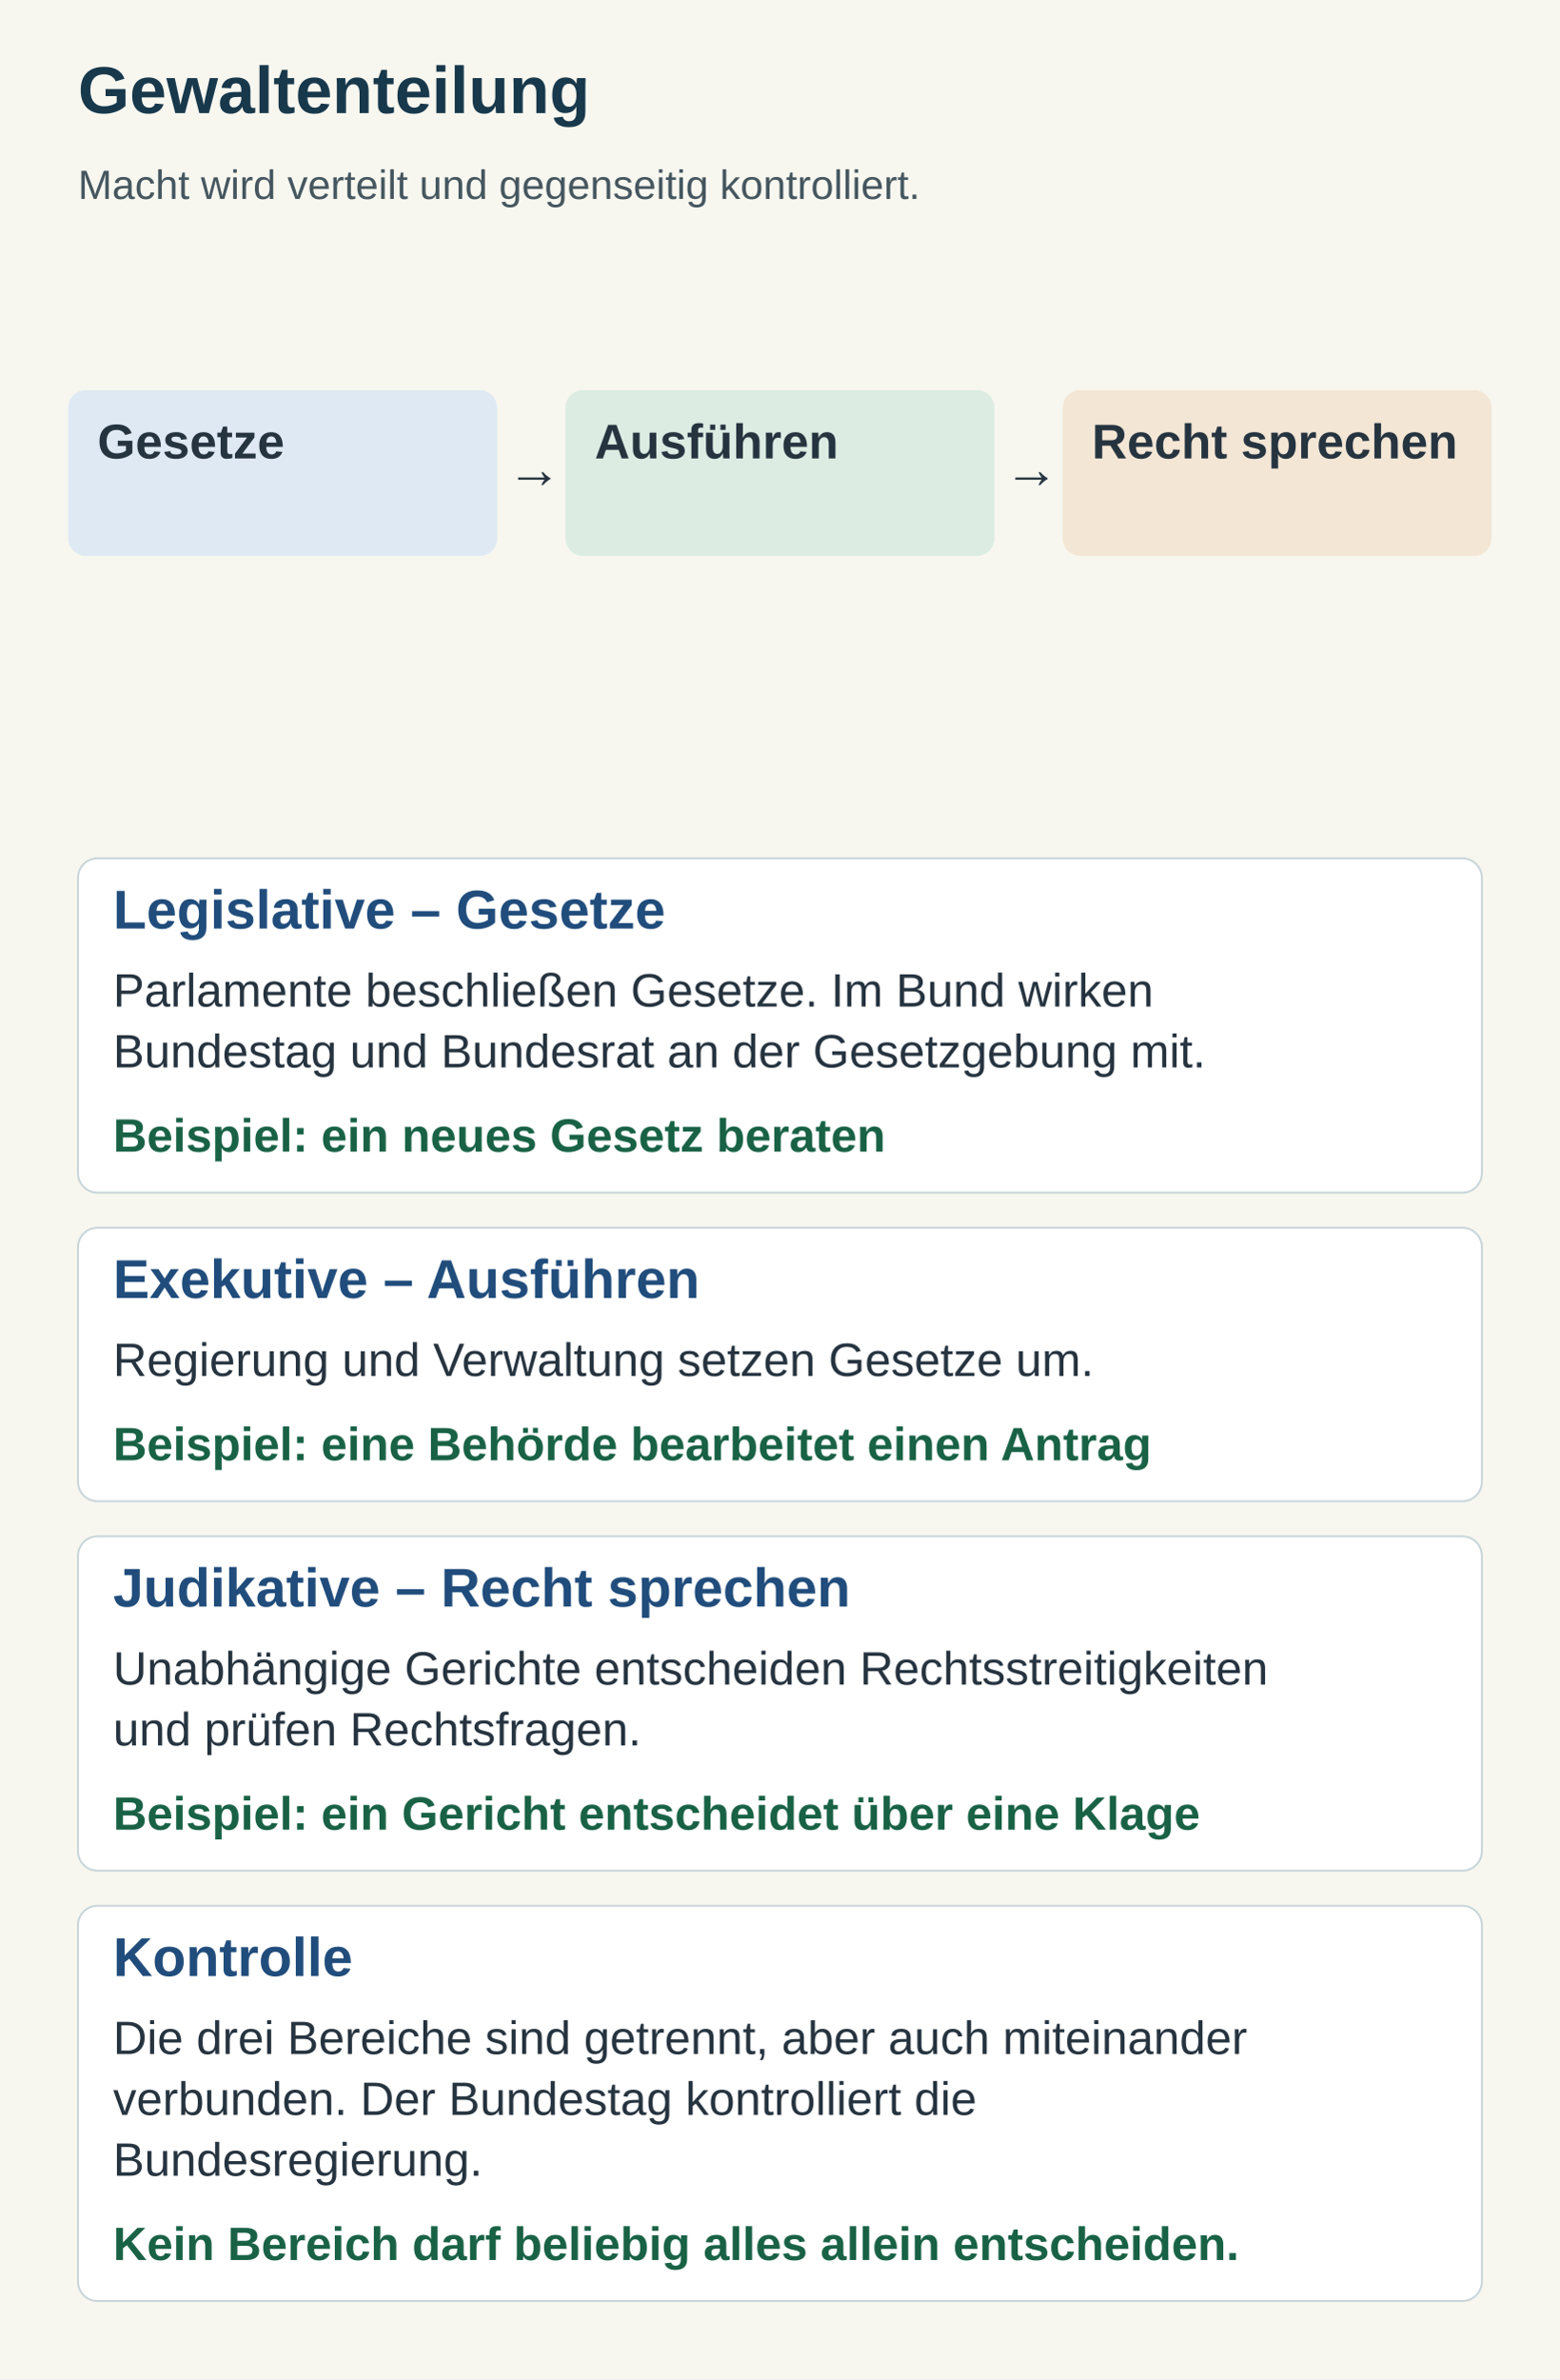
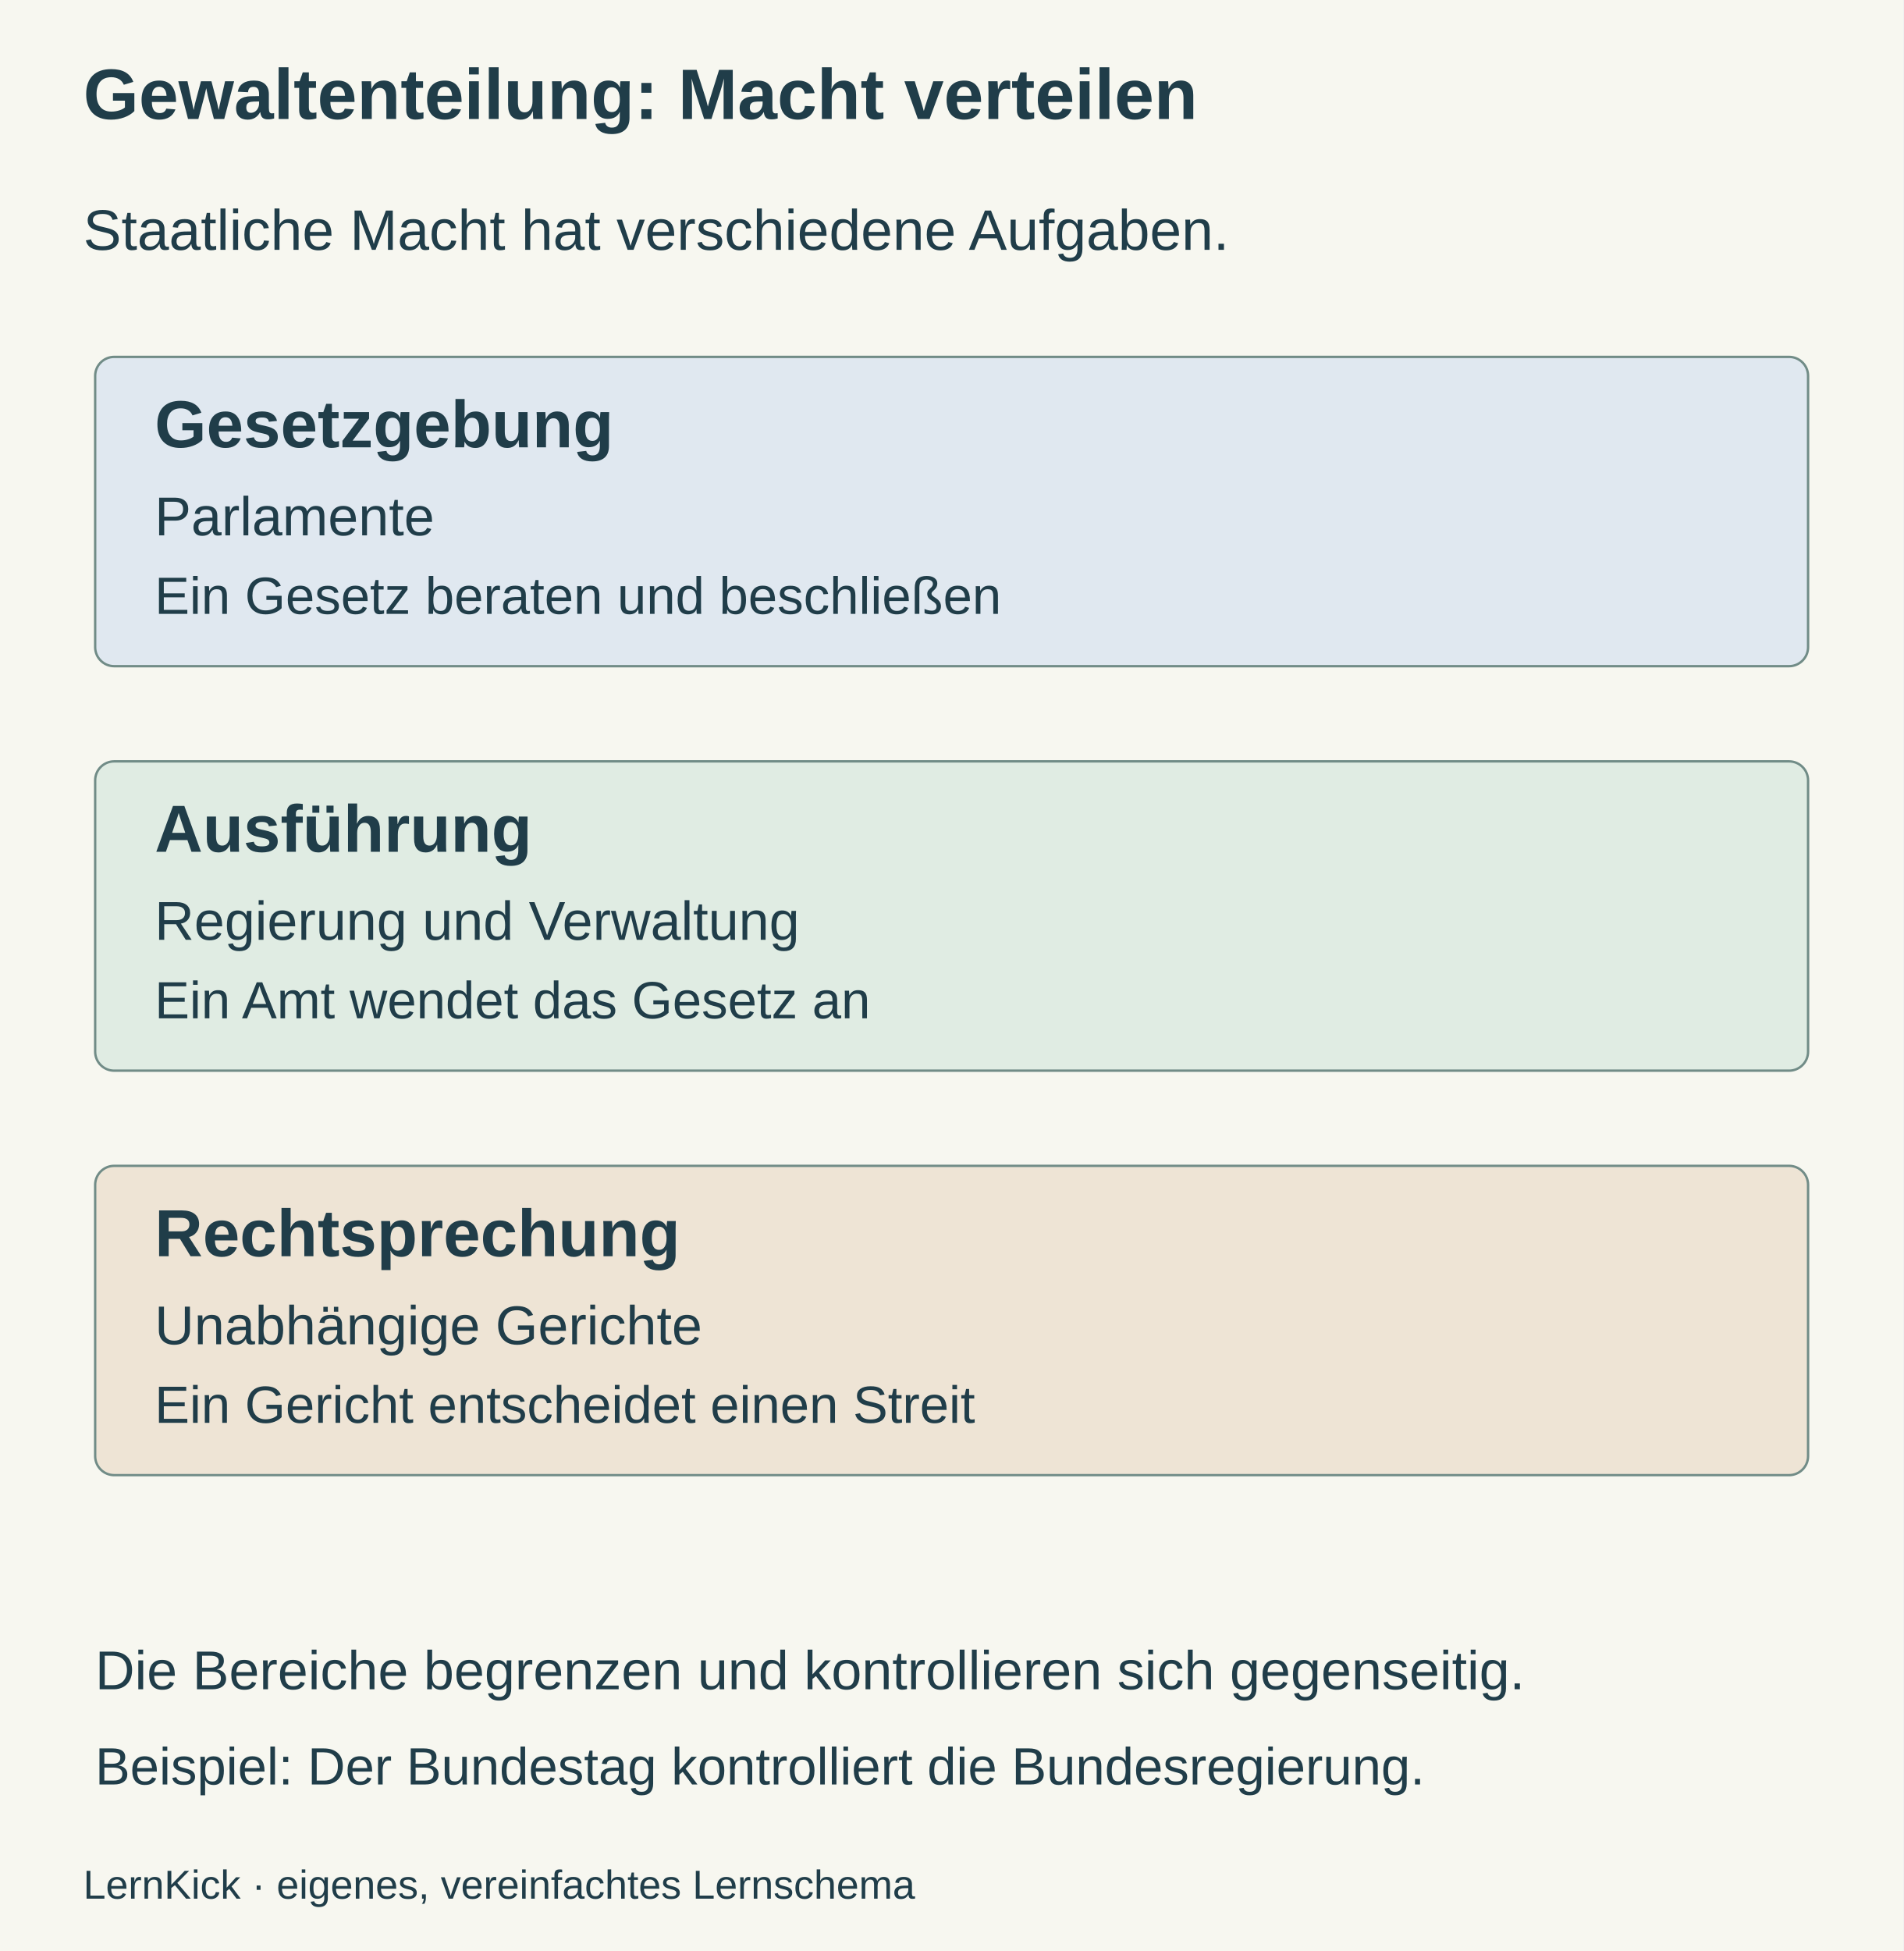
- <svg xmlns="http://www.w3.org/2000/svg" width="800" height="1219.6" viewBox="0 0 800 1219.6" role="img">
-   <rect width="800" height="1219.6" fill="#f7f7f0" />
+ <svg xmlns="http://www.w3.org/2000/svg" width="800" height="820" viewBox="0 0 800 820" role="img">
+   <defs>
+     <marker id="arrow" viewBox="0 0 10 10" refX="9" refY="5" markerWidth="7" markerHeight="7" orient="auto-start-reverse">
+       <path d="M0 0L10 5L0 10Z" fill="context-stroke" />
+     </marker>
+   </defs>
+   <rect width="800" height="820" fill="#f7f7f0" />
  <g font-family="Arial,sans-serif">
-     <text x="40" y="58" fill="#18384b" font-size="34" font-weight="700">Gewaltenteilung</text>
-     <text x="40" y="102" fill="#45565f" font-size="21" font-weight="400">Macht wird verteilt und gegenseitig kontrolliert.</text>
-     <g transform="translate(0 50)">
-       <rect x="35" y="150" width="220" height="85" rx="9" fill="#dfe9f3" />
-       <text x="50" y="185" fill="#263440" font-size="25" font-weight="700">Gesetze</text>
-       <text x="260" y="200" fill="#263440" font-size="28" font-weight="400">→</text>
-       <rect x="290" y="150" width="220" height="85" rx="9" fill="#dcece3" />
-       <text x="305" y="185" fill="#263440" font-size="25" font-weight="700">Ausführen</text>
-       <text x="515" y="200" fill="#263440" font-size="28" font-weight="400">→</text>
-       <rect x="545" y="150" width="220" height="85" rx="9" fill="#f3e6d5" />
-       <text x="560" y="185" fill="#263440" font-size="25" font-weight="700">Recht sprechen</text>
-     </g>
-     <rect x="40" y="440" width="720" height="171.4" rx="10" fill="#fff" stroke="#c8d5d9" />
-     <text x="58" y="476" fill="#214d7c" font-size="28" font-weight="700">Legislative – Gesetze</text>
-     <text x="58" y="516" fill="#263440" font-size="24" font-weight="400">Parlamente beschließen Gesetze. Im Bund wirken</text>
-     <text x="58" y="547.2" fill="#263440" font-size="24" font-weight="400">Bundestag und Bundesrat an der Gesetzgebung mit.</text>
-     <text x="58" y="590.4" fill="#196246" font-size="24" font-weight="600">Beispiel: ein neues Gesetz beraten</text>
-     <rect x="40" y="629.4" width="720" height="140.2" rx="10" fill="#fff" stroke="#c8d5d9" />
-     <text x="58" y="665.4" fill="#214d7c" font-size="28" font-weight="700">Exekutive – Ausführen</text>
-     <text x="58" y="705.4" fill="#263440" font-size="24" font-weight="400">Regierung und Verwaltung setzen Gesetze um.</text>
-     <text x="58" y="748.6" fill="#196246" font-size="24" font-weight="600">Beispiel: eine Behörde bearbeitet einen Antrag</text>
-     <rect x="40" y="787.6" width="720" height="171.4" rx="10" fill="#fff" stroke="#c8d5d9" />
-     <text x="58" y="823.6" fill="#214d7c" font-size="28" font-weight="700">Judikative – Recht sprechen</text>
-     <text x="58" y="863.6" fill="#263440" font-size="24" font-weight="400">Unabhängige Gerichte entscheiden Rechtsstreitigkeiten</text>
-     <text x="58" y="894.8" fill="#263440" font-size="24" font-weight="400">und prüfen Rechtsfragen.</text>
-     <text x="58" y="938" fill="#196246" font-size="24" font-weight="600">Beispiel: ein Gericht entscheidet über eine Klage</text>
-     <rect x="40" y="977" width="720" height="202.6" rx="10" fill="#fff" stroke="#c8d5d9" />
-     <text x="58" y="1013" fill="#214d7c" font-size="28" font-weight="700">Kontrolle</text>
-     <text x="58" y="1053" fill="#263440" font-size="24" font-weight="400">Die drei Bereiche sind getrennt, aber auch miteinander</text>
-     <text x="58" y="1084.2" fill="#263440" font-size="24" font-weight="400">verbunden. Der Bundestag kontrolliert die</text>
-     <text x="58" y="1115.4" fill="#263440" font-size="24" font-weight="400">Bundesregierung.</text>
-     <text x="58" y="1158.6" fill="#196246" font-size="24" font-weight="600">Kein Bereich darf beliebig alles allein entscheiden.</text>
+     <text x="35" y="50" font-size="30" fill="#203d49" text-anchor="start" font-weight="700">Gewaltenteilung: Macht verteilen</text>
+     <text x="35" y="105" font-size="24" fill="#203d49" text-anchor="start" font-weight="400">Staatliche Macht hat verschiedene Aufgaben.</text>
+     <rect x="40" y="150" width="720" height="130" rx="8" fill="#e0e8f0" stroke="#718c87" />
+     <text x="65" y="188" font-size="28" fill="#203d49" text-anchor="start" font-weight="700">Gesetzgebung</text>
+     <text x="65" y="225" font-size="23" fill="#203d49" text-anchor="start" font-weight="400">Parlamente</text>
+     <text x="65" y="258" font-size="22" fill="#203d49" text-anchor="start" font-weight="400">Ein Gesetz beraten und beschließen</text>
+     <rect x="40" y="320" width="720" height="130" rx="8" fill="#e0ece3" stroke="#718c87" />
+     <text x="65" y="358" font-size="28" fill="#203d49" text-anchor="start" font-weight="700">Ausführung</text>
+     <text x="65" y="395" font-size="23" fill="#203d49" text-anchor="start" font-weight="400">Regierung und Verwaltung</text>
+     <text x="65" y="428" font-size="22" fill="#203d49" text-anchor="start" font-weight="400">Ein Amt wendet das Gesetz an</text>
+     <rect x="40" y="490" width="720" height="130" rx="8" fill="#eee4d5" stroke="#718c87" />
+     <text x="65" y="528" font-size="28" fill="#203d49" text-anchor="start" font-weight="700">Rechtsprechung</text>
+     <text x="65" y="565" font-size="23" fill="#203d49" text-anchor="start" font-weight="400">Unabhängige Gerichte</text>
+     <text x="65" y="598" font-size="22" fill="#203d49" text-anchor="start" font-weight="400">Ein Gericht entscheidet einen Streit</text>
+     <text x="40" y="710" font-size="23" fill="#203d49" text-anchor="start" font-weight="400">Die Bereiche begrenzen und kontrollieren sich gegenseitig.</text>
+     <text x="40" y="750" font-size="22" fill="#203d49" text-anchor="start" font-weight="400">Beispiel: Der Bundestag kontrolliert die Bundesregierung.</text>
+     <text x="35" y="798" font-size="17" fill="#203d49" text-anchor="start" font-weight="400">LernKick · eigenes, vereinfachtes Lernschema</text>
  </g>
</svg>
